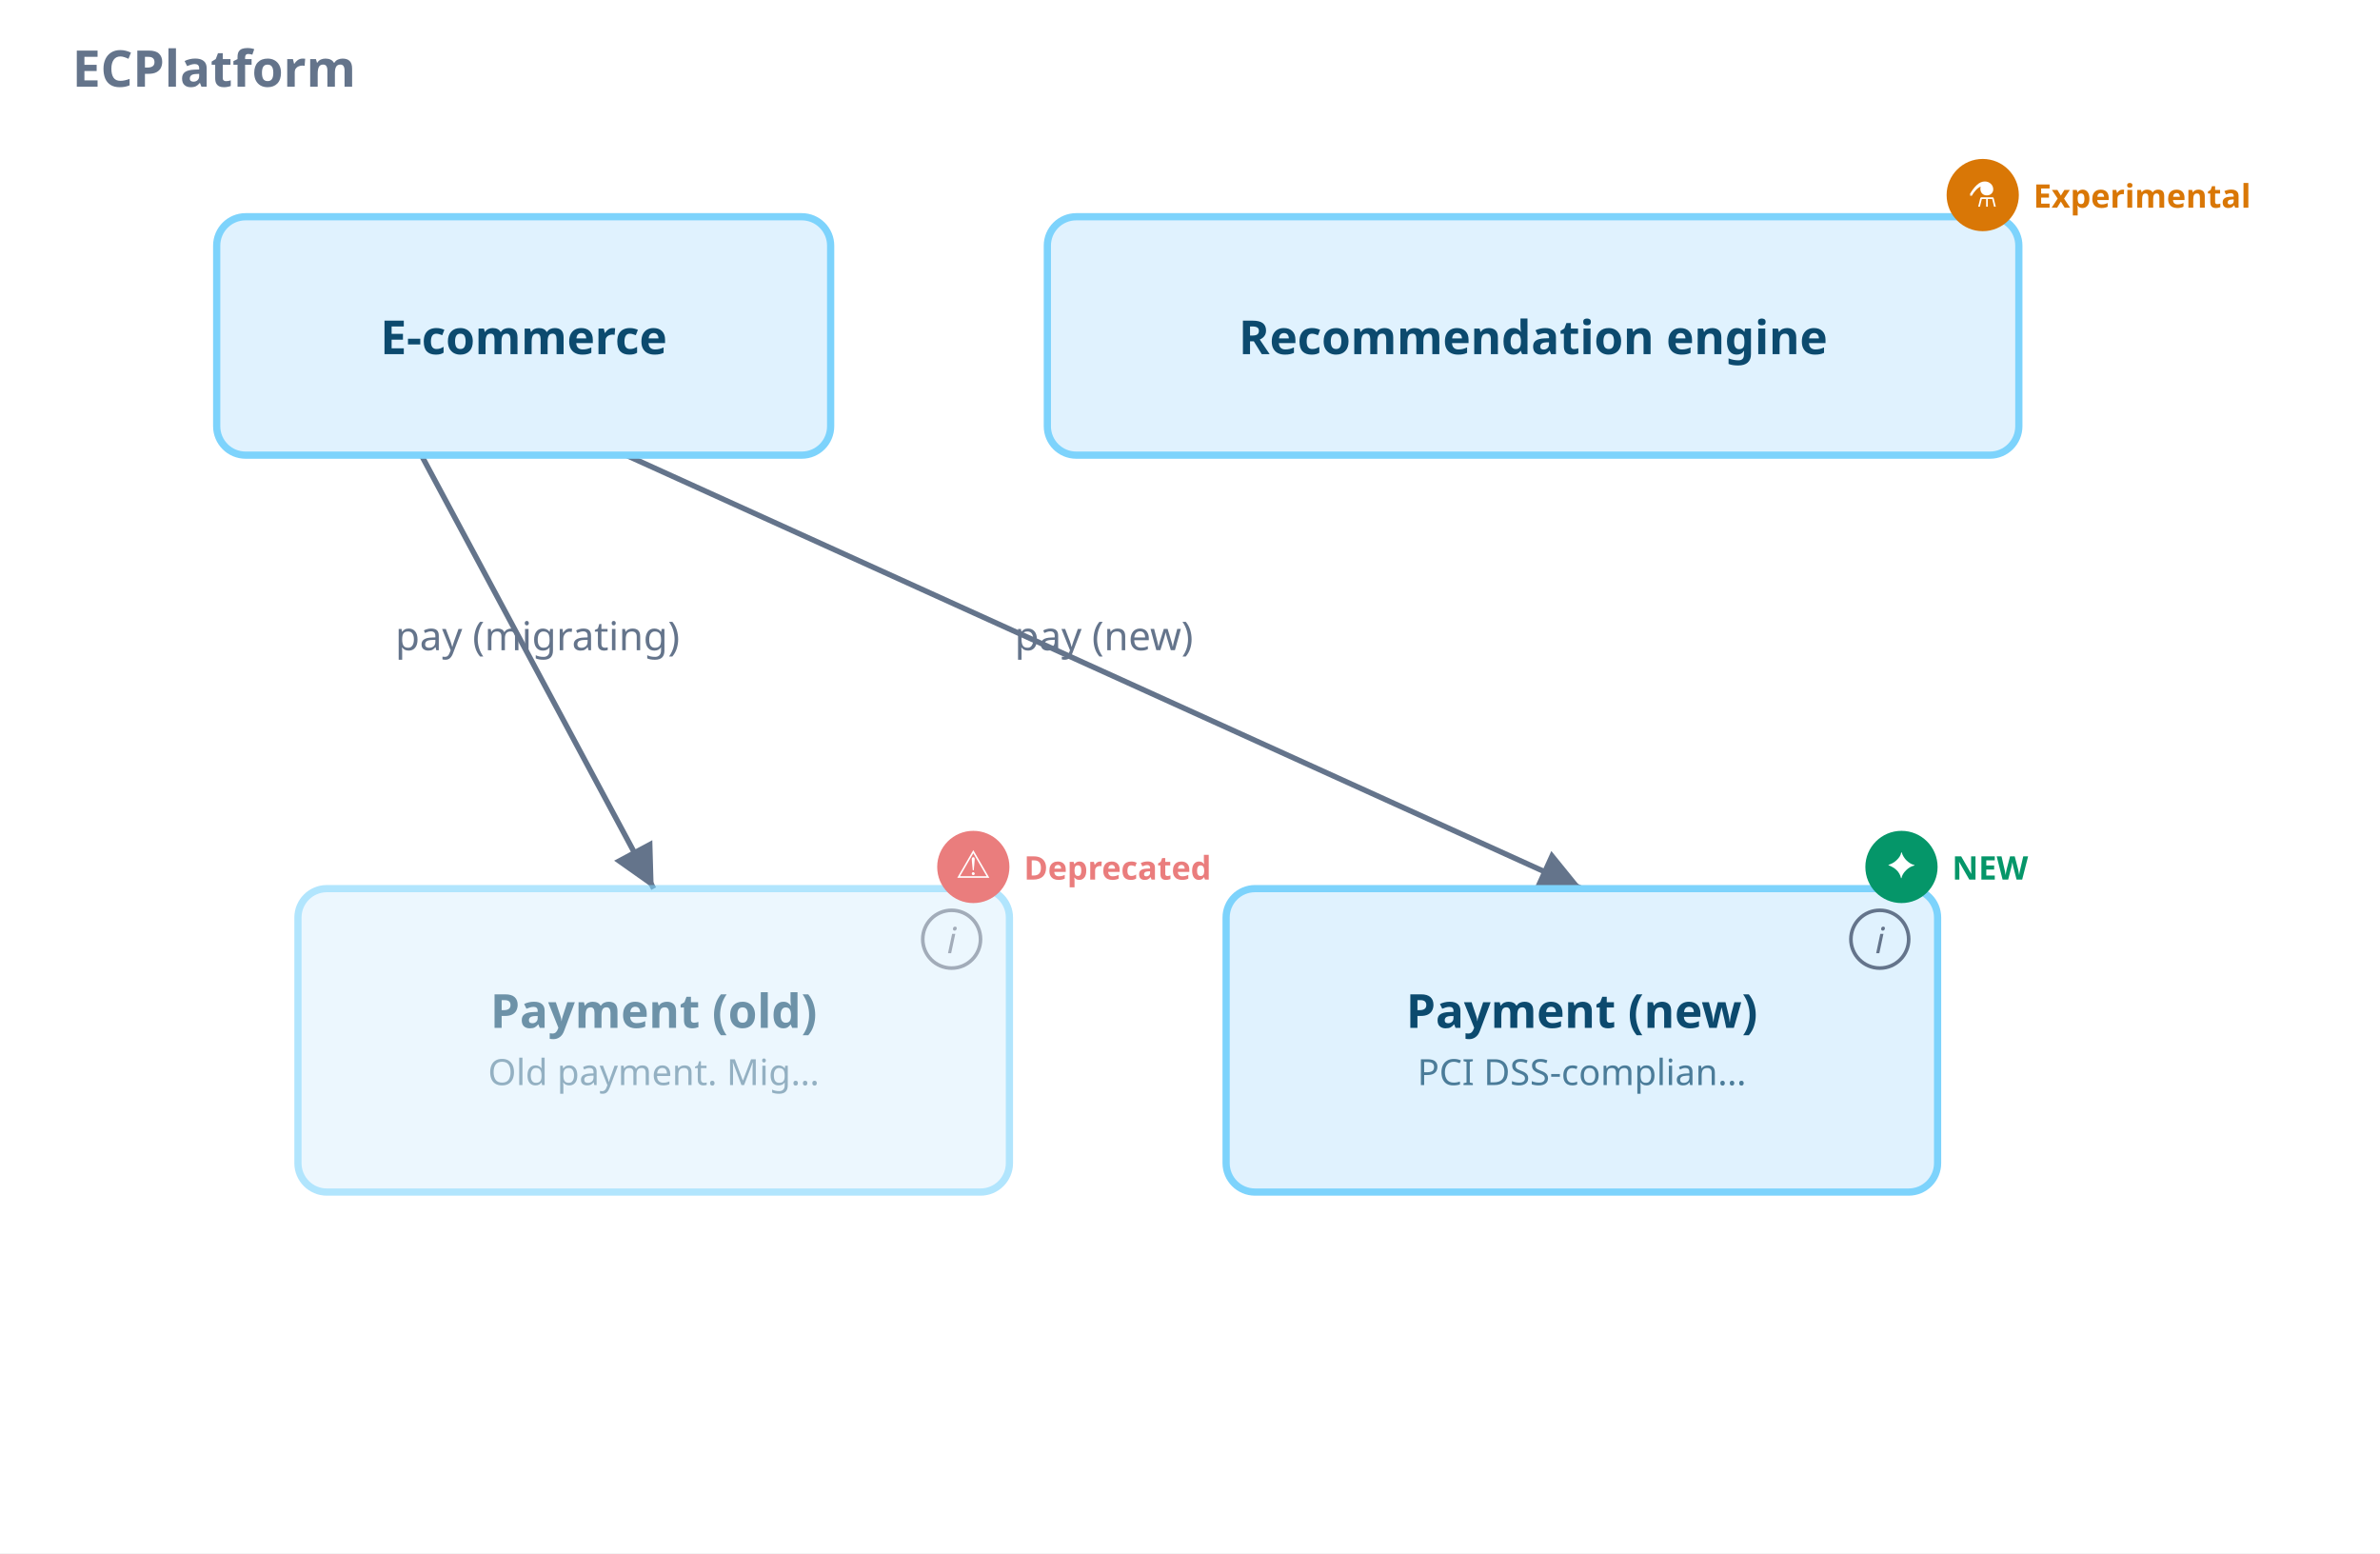
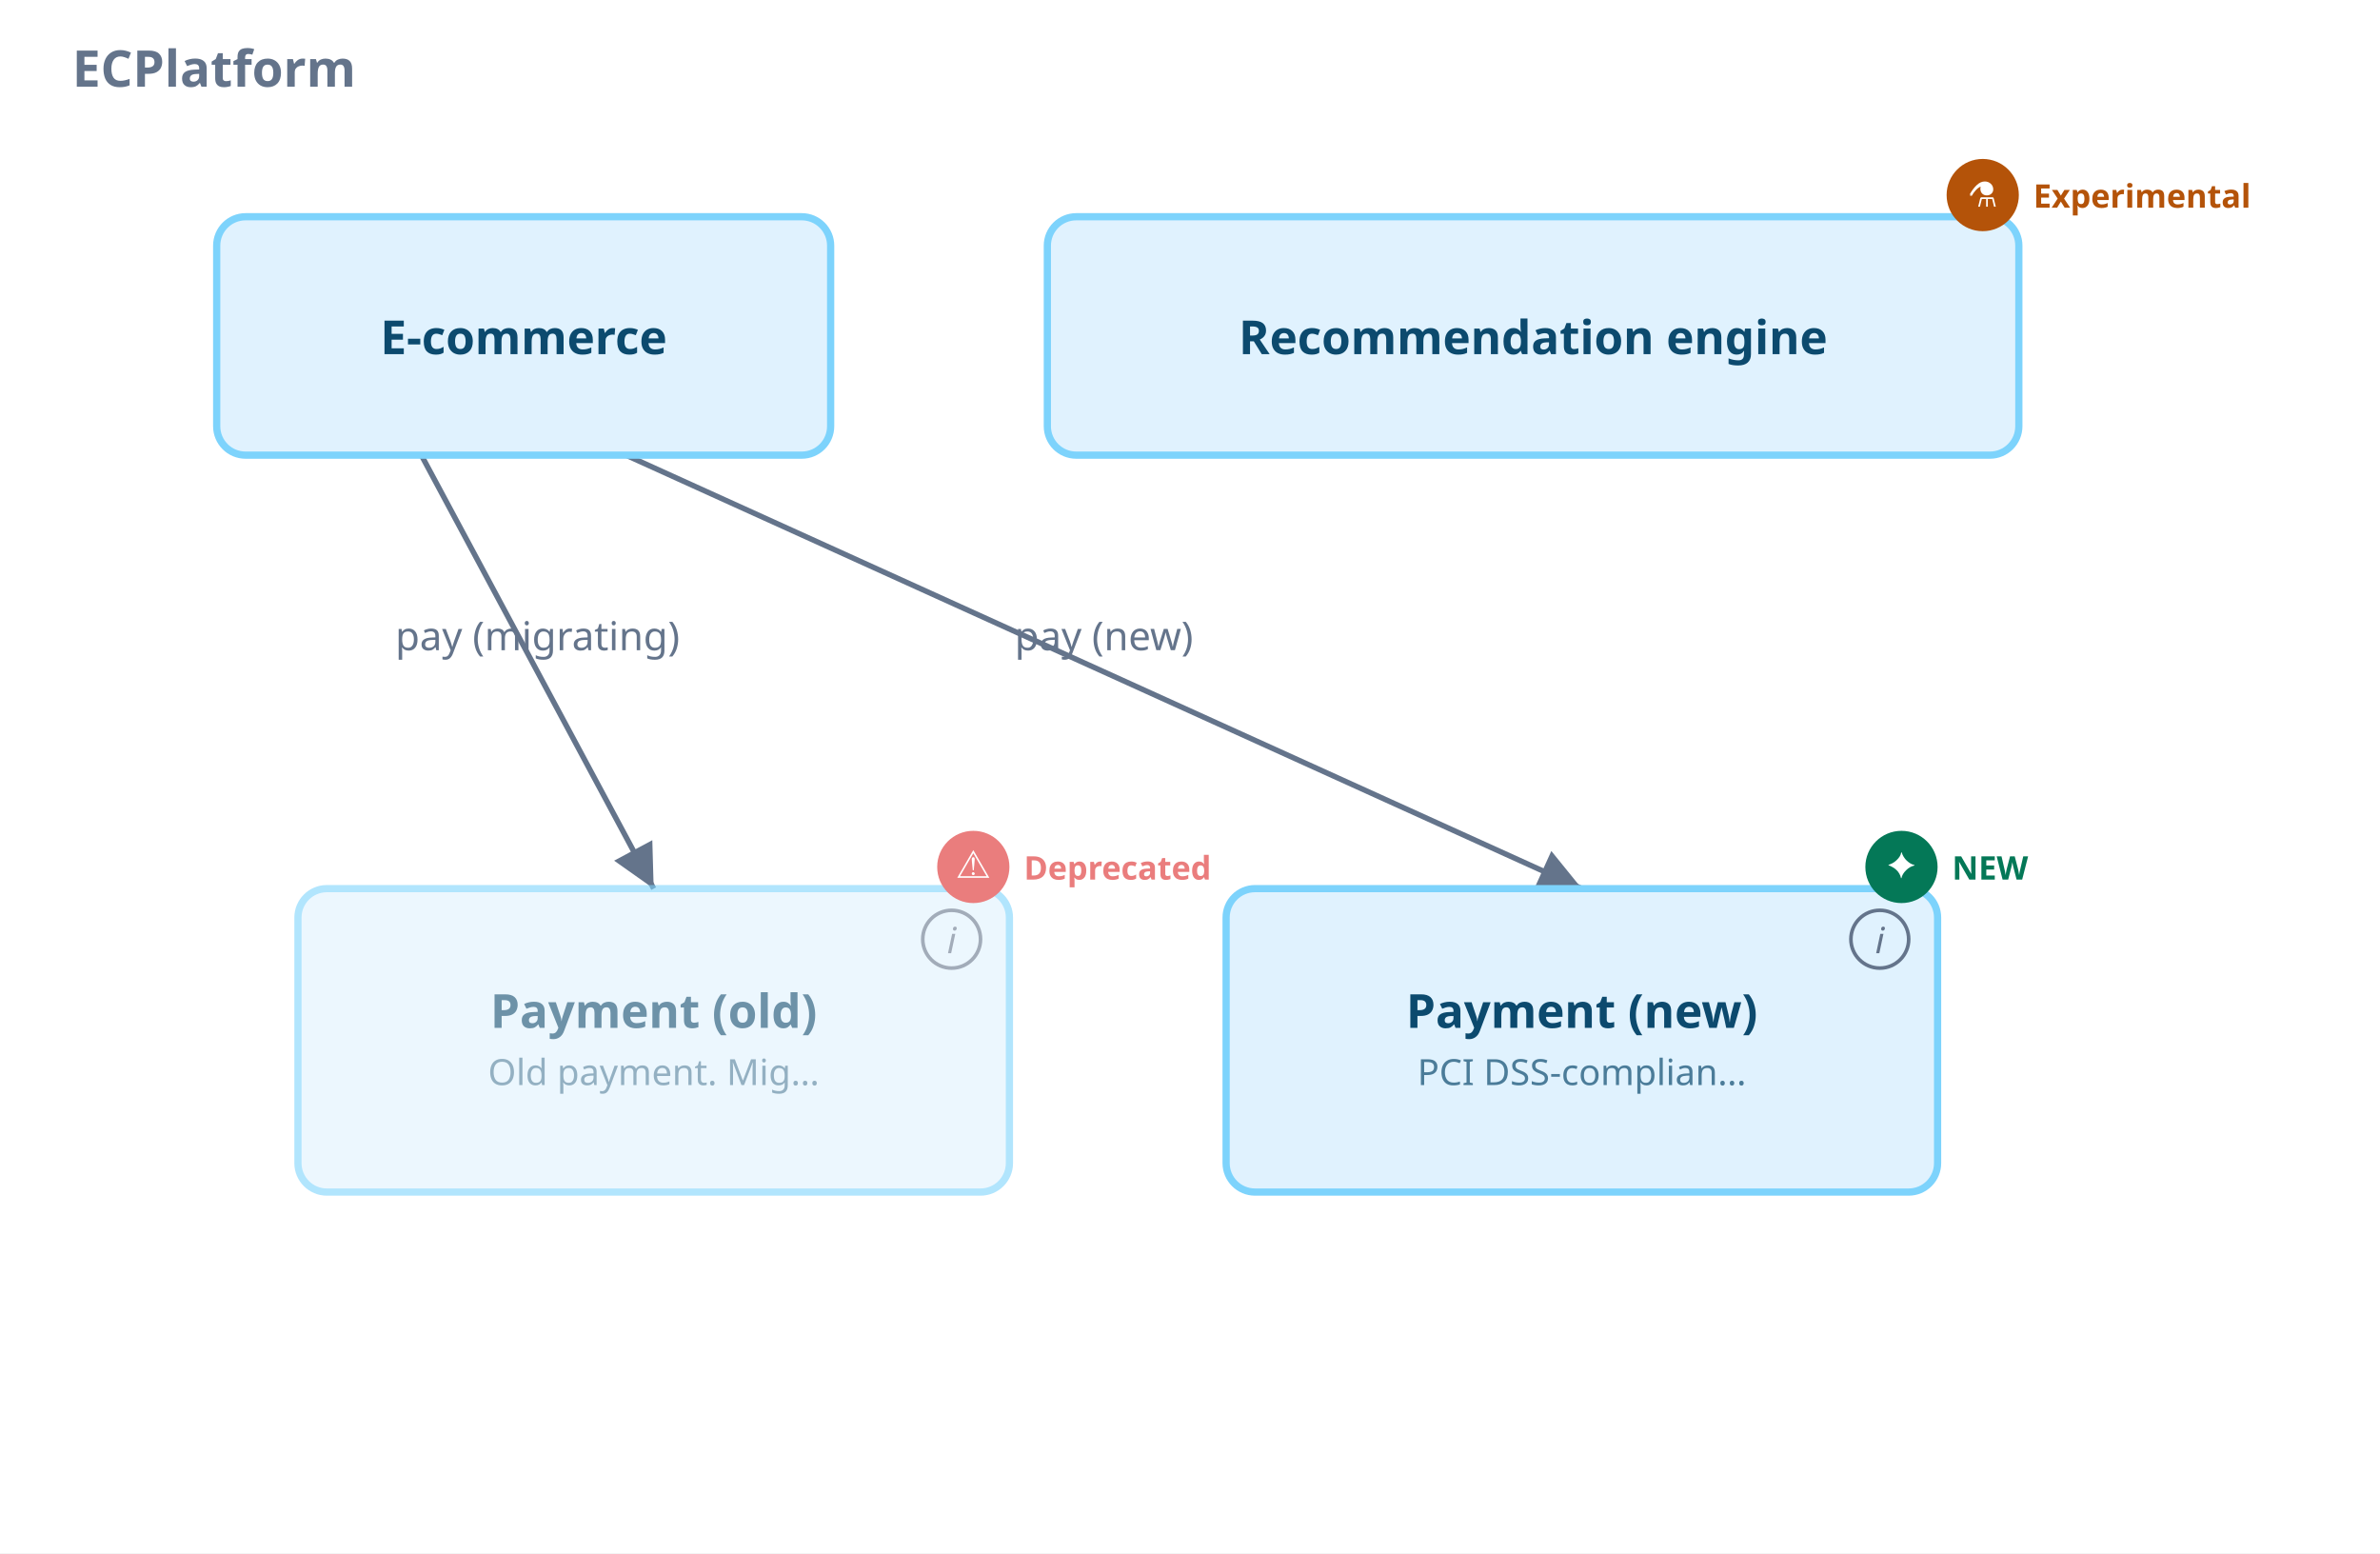
<svg xmlns="http://www.w3.org/2000/svg" viewBox="0 0 659 430" width="659" height="430">
  <defs>
    <marker id="arrow-default" viewBox="0 0 10 10" refX="10" refY="5" markerWidth="8" markerHeight="8" orient="auto-start-reverse">
      <path d="M 0 0 L 10 5 L 0 10 z" fill="#64748B" />
    </marker>
  </defs>
  <rect width="659" height="430" fill="#FFFFFF" rx="0" />
  <text x="20" y="24" fill="#64748B" font-size="14px" font-family="sans-serif" font-weight="bold">ECPlatform</text>
  <g class="edges">
    <g data-edge-from="ECommerce" data-edge-to="LegacyPayment" data-edge-kind="sync" data-edge-canonical-id="ECommerce-&gt;LegacyPayment" data-edge-label="pay (migrating)" class="krs-edge krs-edge--interactive">
      <line x1="116.667" y1="126" x2="181" y2="246" stroke="transparent" stroke-width="14" stroke-linecap="butt" class="krs-edge__hitline" />
      <line x1="116.667" y1="126" x2="181" y2="246" stroke="#64748B" stroke-width="1.5" marker-end="url(#arrow-default)" />
      <text x="148.833" y="180" text-anchor="middle" fill="#64748B" font-size="11px" font-family="sans-serif">pay (migrating)</text>
    </g>
    <g data-edge-from="ECommerce" data-edge-to="NewPayment" data-edge-kind="sync" data-edge-canonical-id="ECommerce-&gt;NewPayment" data-edge-label="pay (new)" class="krs-edge krs-edge--interactive">
      <line x1="173.333" y1="126" x2="438" y2="246" stroke="transparent" stroke-width="14" stroke-linecap="butt" class="krs-edge__hitline" />
      <line x1="173.333" y1="126" x2="438" y2="246" stroke="#64748B" stroke-width="1.5" marker-end="url(#arrow-default)" />
      <text x="305.667" y="180" text-anchor="middle" fill="#64748B" font-size="11px" font-family="sans-serif">pay (new)</text>
    </g>
  </g>
  <g class="nodes">
    <g data-node-id="ECommerce" data-node-kind="service" data-has-children="false" data-has-description="false">
      <rect x="60" y="60" width="170" height="66" rx="8" ry="8" fill="#E0F2FE" stroke="#7DD3FC" stroke-width="2" />
      <text x="145" y="93" text-anchor="middle" dominant-baseline="central" fill="#0C4A6E" font-size="13px" font-weight="bold" font-family="sans-serif">E-commerce</text>
    </g>
    <g data-node-id="RecommendationEngine" data-node-kind="service" data-has-children="false" data-has-description="false">
      <rect x="290" y="60" width="269" height="66" rx="8" ry="8" fill="#E0F2FE" stroke="#7DD3FC" stroke-width="2" />
      <text x="424.5" y="93" text-anchor="middle" dominant-baseline="central" fill="#0C4A6E" font-size="13px" font-weight="bold" font-family="sans-serif">Recommendation engine</text>
      <g data-node-badge="RecommendationEngine">
-         <circle cx="549" cy="54" r="10" fill="#D97706" />
+         <circle cx="549" cy="54" r="10" fill="#B45309" />
        <text x="549" y="54" text-anchor="middle" dominant-baseline="central" fill="white" font-size="10px">⚗</text>
-         <text x="563" y="54" dominant-baseline="central" fill="#D97706" font-size="9px" font-weight="bold" font-family="sans-serif">Experimental</text>
+         <text x="563" y="54" dominant-baseline="central" fill="#B45309" font-size="9px" font-weight="bold" font-family="sans-serif">Experimental</text>
      </g>
    </g>
    <g data-node-id="LegacyPayment" data-node-kind="service" data-has-children="false" data-has-description="true" opacity="0.6">
      <rect x="82.5" y="246" width="197" height="84" rx="8" ry="8" fill="#E0F2FE" stroke="#7DD3FC" stroke-width="2" />
      <text x="181" y="279.5" text-anchor="middle" dominant-baseline="central" fill="#0C4A6E" font-size="13px" font-weight="bold" font-family="sans-serif">Payment (old)</text>
      <text x="181" y="296.5" text-anchor="middle" dominant-baseline="central" fill="#0C4A6E" font-size="10px" font-family="sans-serif" opacity="0.7">Old payment. Mig…</text>
      <g data-node-badge="LegacyPayment">
        <circle cx="269.5" cy="240" r="10" fill="#DC2626" />
        <text x="269.5" y="240" text-anchor="middle" dominant-baseline="central" fill="white" font-size="10px">⚠</text>
        <text x="283.5" y="240" dominant-baseline="central" fill="#DC2626" font-size="9px" font-weight="bold" font-family="sans-serif">Deprecated</text>
      </g>
      <g data-info-button="LegacyPayment" style="cursor: pointer" pointer-events="all">
        <circle cx="263.5" cy="260" r="8" fill="transparent" stroke="#64748B" stroke-width="1" />
        <text x="263.5" y="260" text-anchor="middle" dominant-baseline="central" fill="#64748B" font-size="10px" font-family="sans-serif" font-style="italic">i</text>
      </g>
    </g>
    <g data-node-id="NewPayment" data-node-kind="service" data-has-children="false" data-has-description="true">
      <rect x="339.5" y="246" width="197" height="84" rx="8" ry="8" fill="#E0F2FE" stroke="#7DD3FC" stroke-width="2" />
      <text x="438" y="279.5" text-anchor="middle" dominant-baseline="central" fill="#0C4A6E" font-size="13px" font-weight="bold" font-family="sans-serif">Payment (new)</text>
      <text x="438" y="296.5" text-anchor="middle" dominant-baseline="central" fill="#0C4A6E" font-size="10px" font-family="sans-serif" opacity="0.7">PCI DSS-complian…</text>
      <g data-node-badge="NewPayment">
-         <circle cx="526.5" cy="240" r="10" fill="#059669" />
+         <circle cx="526.5" cy="240" r="10" fill="#047857" />
        <text x="526.5" y="240" text-anchor="middle" dominant-baseline="central" fill="white" font-size="10px">✦</text>
-         <text x="540.5" y="240" dominant-baseline="central" fill="#059669" font-size="9px" font-weight="bold" font-family="sans-serif">NEW</text>
+         <text x="540.5" y="240" dominant-baseline="central" fill="#047857" font-size="9px" font-weight="bold" font-family="sans-serif">NEW</text>
      </g>
      <g data-info-button="NewPayment" style="cursor: pointer" pointer-events="all">
        <circle cx="520.5" cy="260" r="8" fill="transparent" stroke="#64748B" stroke-width="1" />
        <text x="520.5" y="260" text-anchor="middle" dominant-baseline="central" fill="#64748B" font-size="10px" font-family="sans-serif" font-style="italic">i</text>
      </g>
    </g>
  </g>
</svg>
